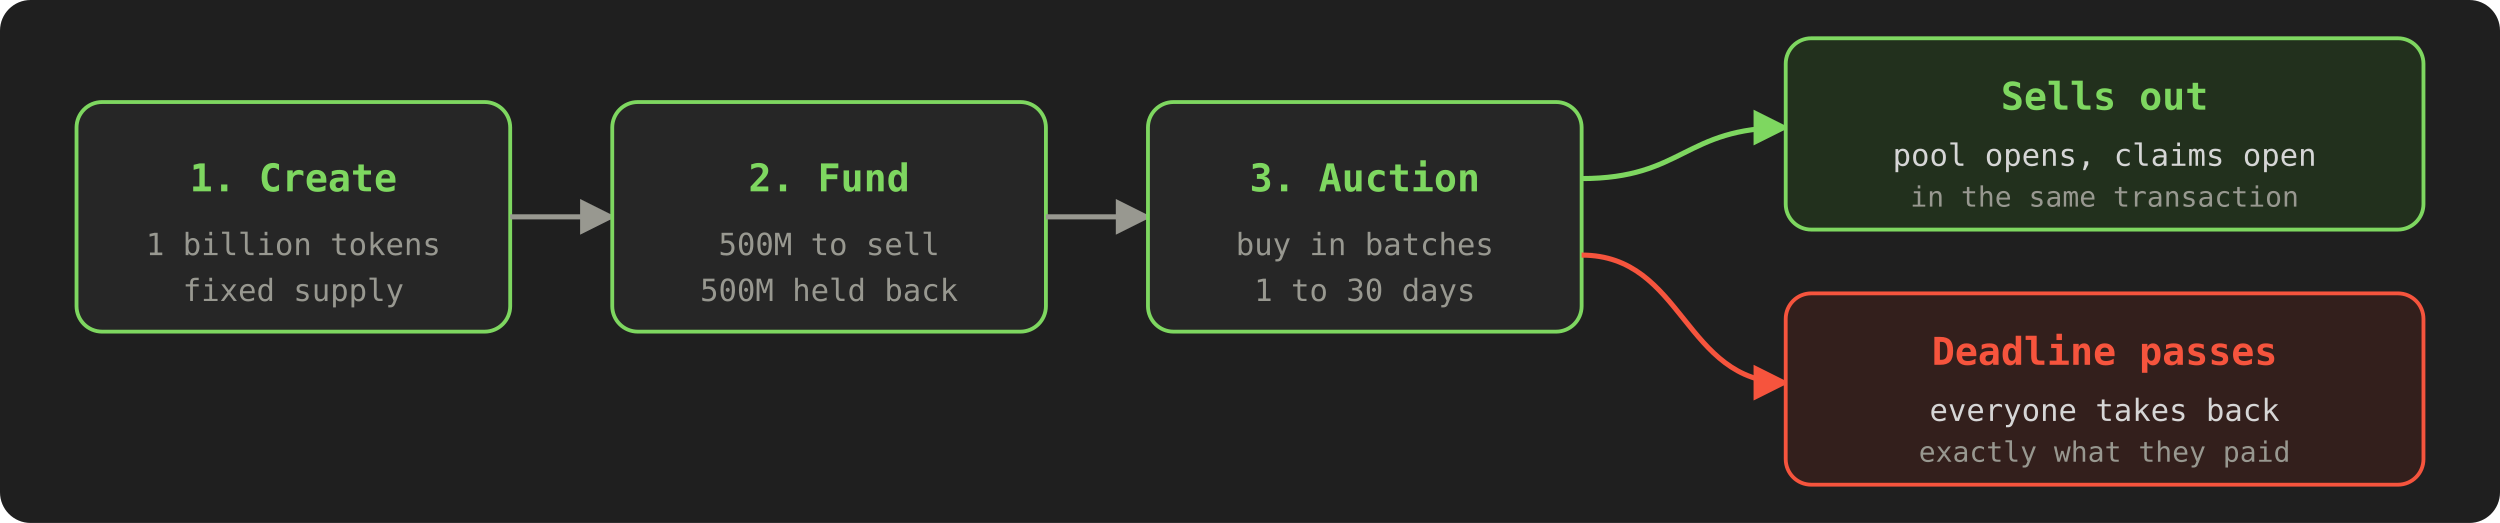
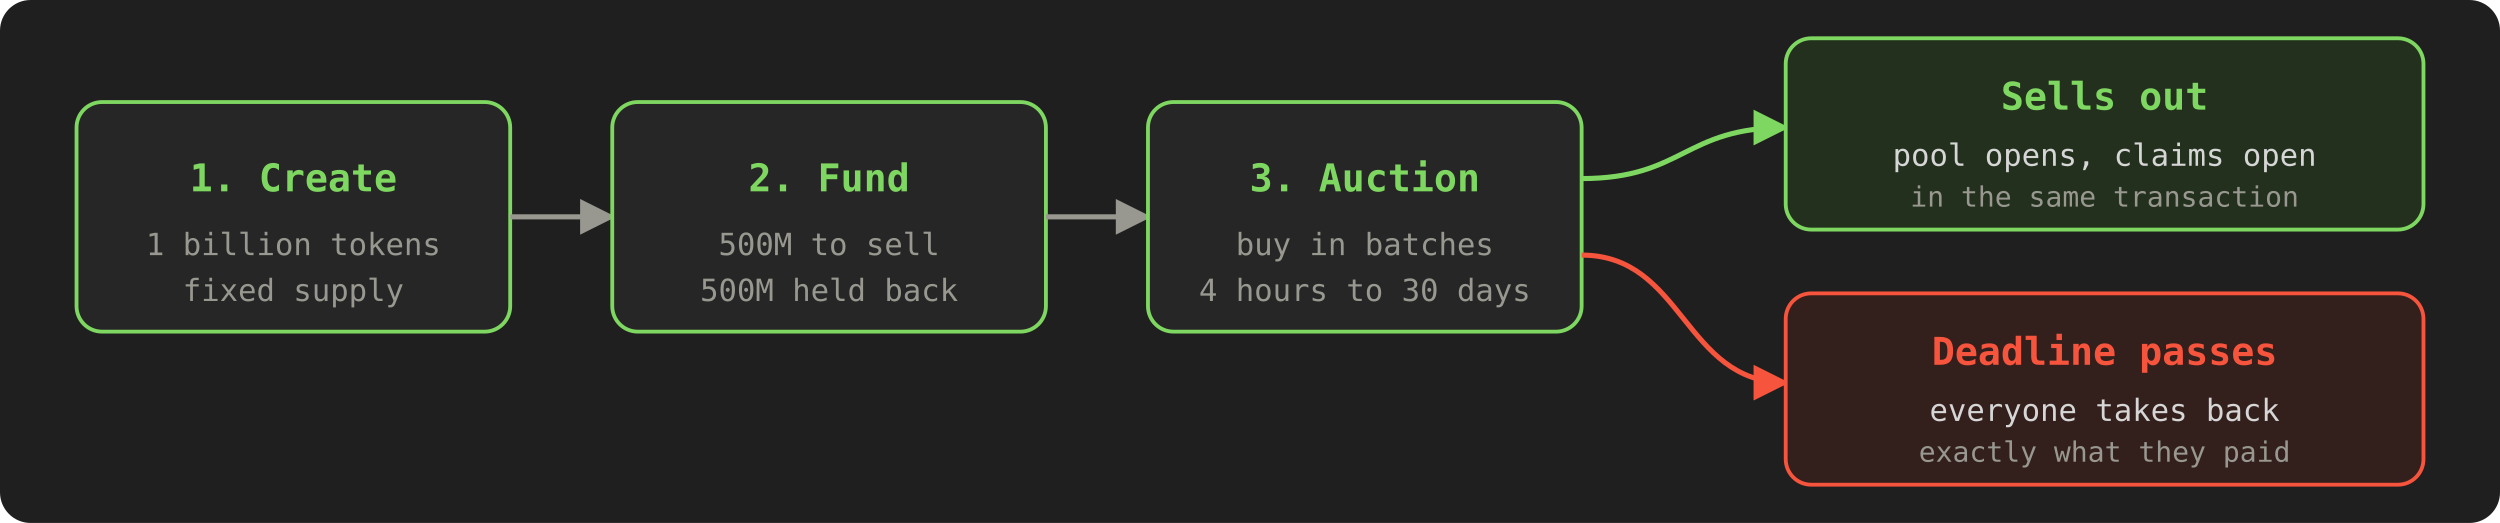
<svg xmlns="http://www.w3.org/2000/svg" viewBox="0 0 980 205" width="980" height="205" role="img" aria-label="The life of a launch: create, fund, auction, then either sell out or refund">
  <rect width="980" height="205" rx="12" fill="#1f1f1f" />
  <defs>
    <marker id="ah989890" viewBox="0 0 10 10" refX="9" refY="5" markerWidth="7" markerHeight="7" orient="auto">
      <path d="M0,0 L10,5 L0,10 z" fill="#989890" />
    </marker>
    <marker id="ah7ed760" viewBox="0 0 10 10" refX="9" refY="5" markerWidth="7" markerHeight="7" orient="auto">
      <path d="M0,0 L10,5 L0,10 z" fill="#7ed760" />
    </marker>
    <marker id="ahf6543d" viewBox="0 0 10 10" refX="9" refY="5" markerWidth="7" markerHeight="7" orient="auto">
      <path d="M0,0 L10,5 L0,10 z" fill="#f6543d" />
    </marker>
    <marker id="ah5fbef5" viewBox="0 0 10 10" refX="9" refY="5" markerWidth="7" markerHeight="7" orient="auto">
      <path d="M0,0 L10,5 L0,10 z" fill="#5fbef5" />
    </marker>
  </defs>
  <rect x="30" y="40" width="170" height="90" rx="10" fill="#262626" stroke="#7ed760" stroke-width="1.5" />
  <text x="115" y="75" font-family="JetBrains Mono, SF Mono, Menlo, Consolas, monospace" font-size="15" fill="#7ed760" text-anchor="middle" font-weight="700">1. Create</text>
  <text x="115" y="100" font-family="JetBrains Mono, SF Mono, Menlo, Consolas, monospace" font-size="12" fill="#989890" text-anchor="middle" font-weight="400">1 billion tokens</text>
  <text x="115" y="118" font-family="JetBrains Mono, SF Mono, Menlo, Consolas, monospace" font-size="12" fill="#989890" text-anchor="middle" font-weight="400">fixed supply</text>
  <line x1="200" y1="85" x2="240" y2="85" stroke="#989890" stroke-width="2" marker-end="url(#ah989890)" />
  <rect x="240" y="40" width="170" height="90" rx="10" fill="#262626" stroke="#7ed760" stroke-width="1.5" />
  <text x="325" y="75" font-family="JetBrains Mono, SF Mono, Menlo, Consolas, monospace" font-size="15" fill="#7ed760" text-anchor="middle" font-weight="700">2. Fund</text>
  <text x="325" y="100" font-family="JetBrains Mono, SF Mono, Menlo, Consolas, monospace" font-size="12" fill="#989890" text-anchor="middle" font-weight="400">500M to sell</text>
  <text x="325" y="118" font-family="JetBrains Mono, SF Mono, Menlo, Consolas, monospace" font-size="12" fill="#989890" text-anchor="middle" font-weight="400">500M held back</text>
  <line x1="410" y1="85" x2="450" y2="85" stroke="#989890" stroke-width="2" marker-end="url(#ah989890)" />
  <rect x="450" y="40" width="170" height="90" rx="10" fill="#262626" stroke="#7ed760" stroke-width="1.5" />
  <text x="535" y="75" font-family="JetBrains Mono, SF Mono, Menlo, Consolas, monospace" font-size="15" fill="#7ed760" text-anchor="middle" font-weight="700">3. Auction</text>
  <text x="535" y="100" font-family="JetBrains Mono, SF Mono, Menlo, Consolas, monospace" font-size="12" fill="#989890" text-anchor="middle" font-weight="400">buy in batches</text>
-   <text x="535" y="118" font-family="JetBrains Mono, SF Mono, Menlo, Consolas, monospace" font-size="12" fill="#989890" text-anchor="middle" font-weight="400">1 to 30 days</text>
+   <text x="535" y="118" font-family="JetBrains Mono, SF Mono, Menlo, Consolas, monospace" font-size="12" fill="#989890" text-anchor="middle" font-weight="400">4 hours to 30 days</text>
  <path d="M620,70 C660,70 660,50 700,50" stroke="#7ed760" stroke-width="2" fill="none" marker-end="url(#ah7ed760)" />
  <path d="M620,100 C660,100 660,150 700,150" stroke="#f6543d" stroke-width="2" fill="none" marker-end="url(#ahf6543d)" />
  <rect x="700" y="15" width="250" height="75" rx="10" fill="#22301d" stroke="#7ed760" stroke-width="1.5" />
  <text x="825" y="43" font-family="JetBrains Mono, SF Mono, Menlo, Consolas, monospace" font-size="15" fill="#7ed760" text-anchor="middle" font-weight="700">Sells out</text>
  <text x="825" y="65" font-family="JetBrains Mono, SF Mono, Menlo, Consolas, monospace" font-size="12" fill="#d6d6d6" text-anchor="middle" font-weight="400">pool opens, claims open</text>
  <text x="825" y="81" font-family="JetBrains Mono, SF Mono, Menlo, Consolas, monospace" font-size="11" fill="#989890" text-anchor="middle" font-weight="400">in the same transaction</text>
  <rect x="700" y="115" width="250" height="75" rx="10" fill="#331f1c" stroke="#f6543d" stroke-width="1.5" />
  <text x="825" y="143" font-family="JetBrains Mono, SF Mono, Menlo, Consolas, monospace" font-size="15" fill="#f6543d" text-anchor="middle" font-weight="700">Deadline passes</text>
  <text x="825" y="165" font-family="JetBrains Mono, SF Mono, Menlo, Consolas, monospace" font-size="12" fill="#d6d6d6" text-anchor="middle" font-weight="400">everyone takes back</text>
  <text x="825" y="181" font-family="JetBrains Mono, SF Mono, Menlo, Consolas, monospace" font-size="11" fill="#989890" text-anchor="middle" font-weight="400">exactly what they paid</text>
</svg>
